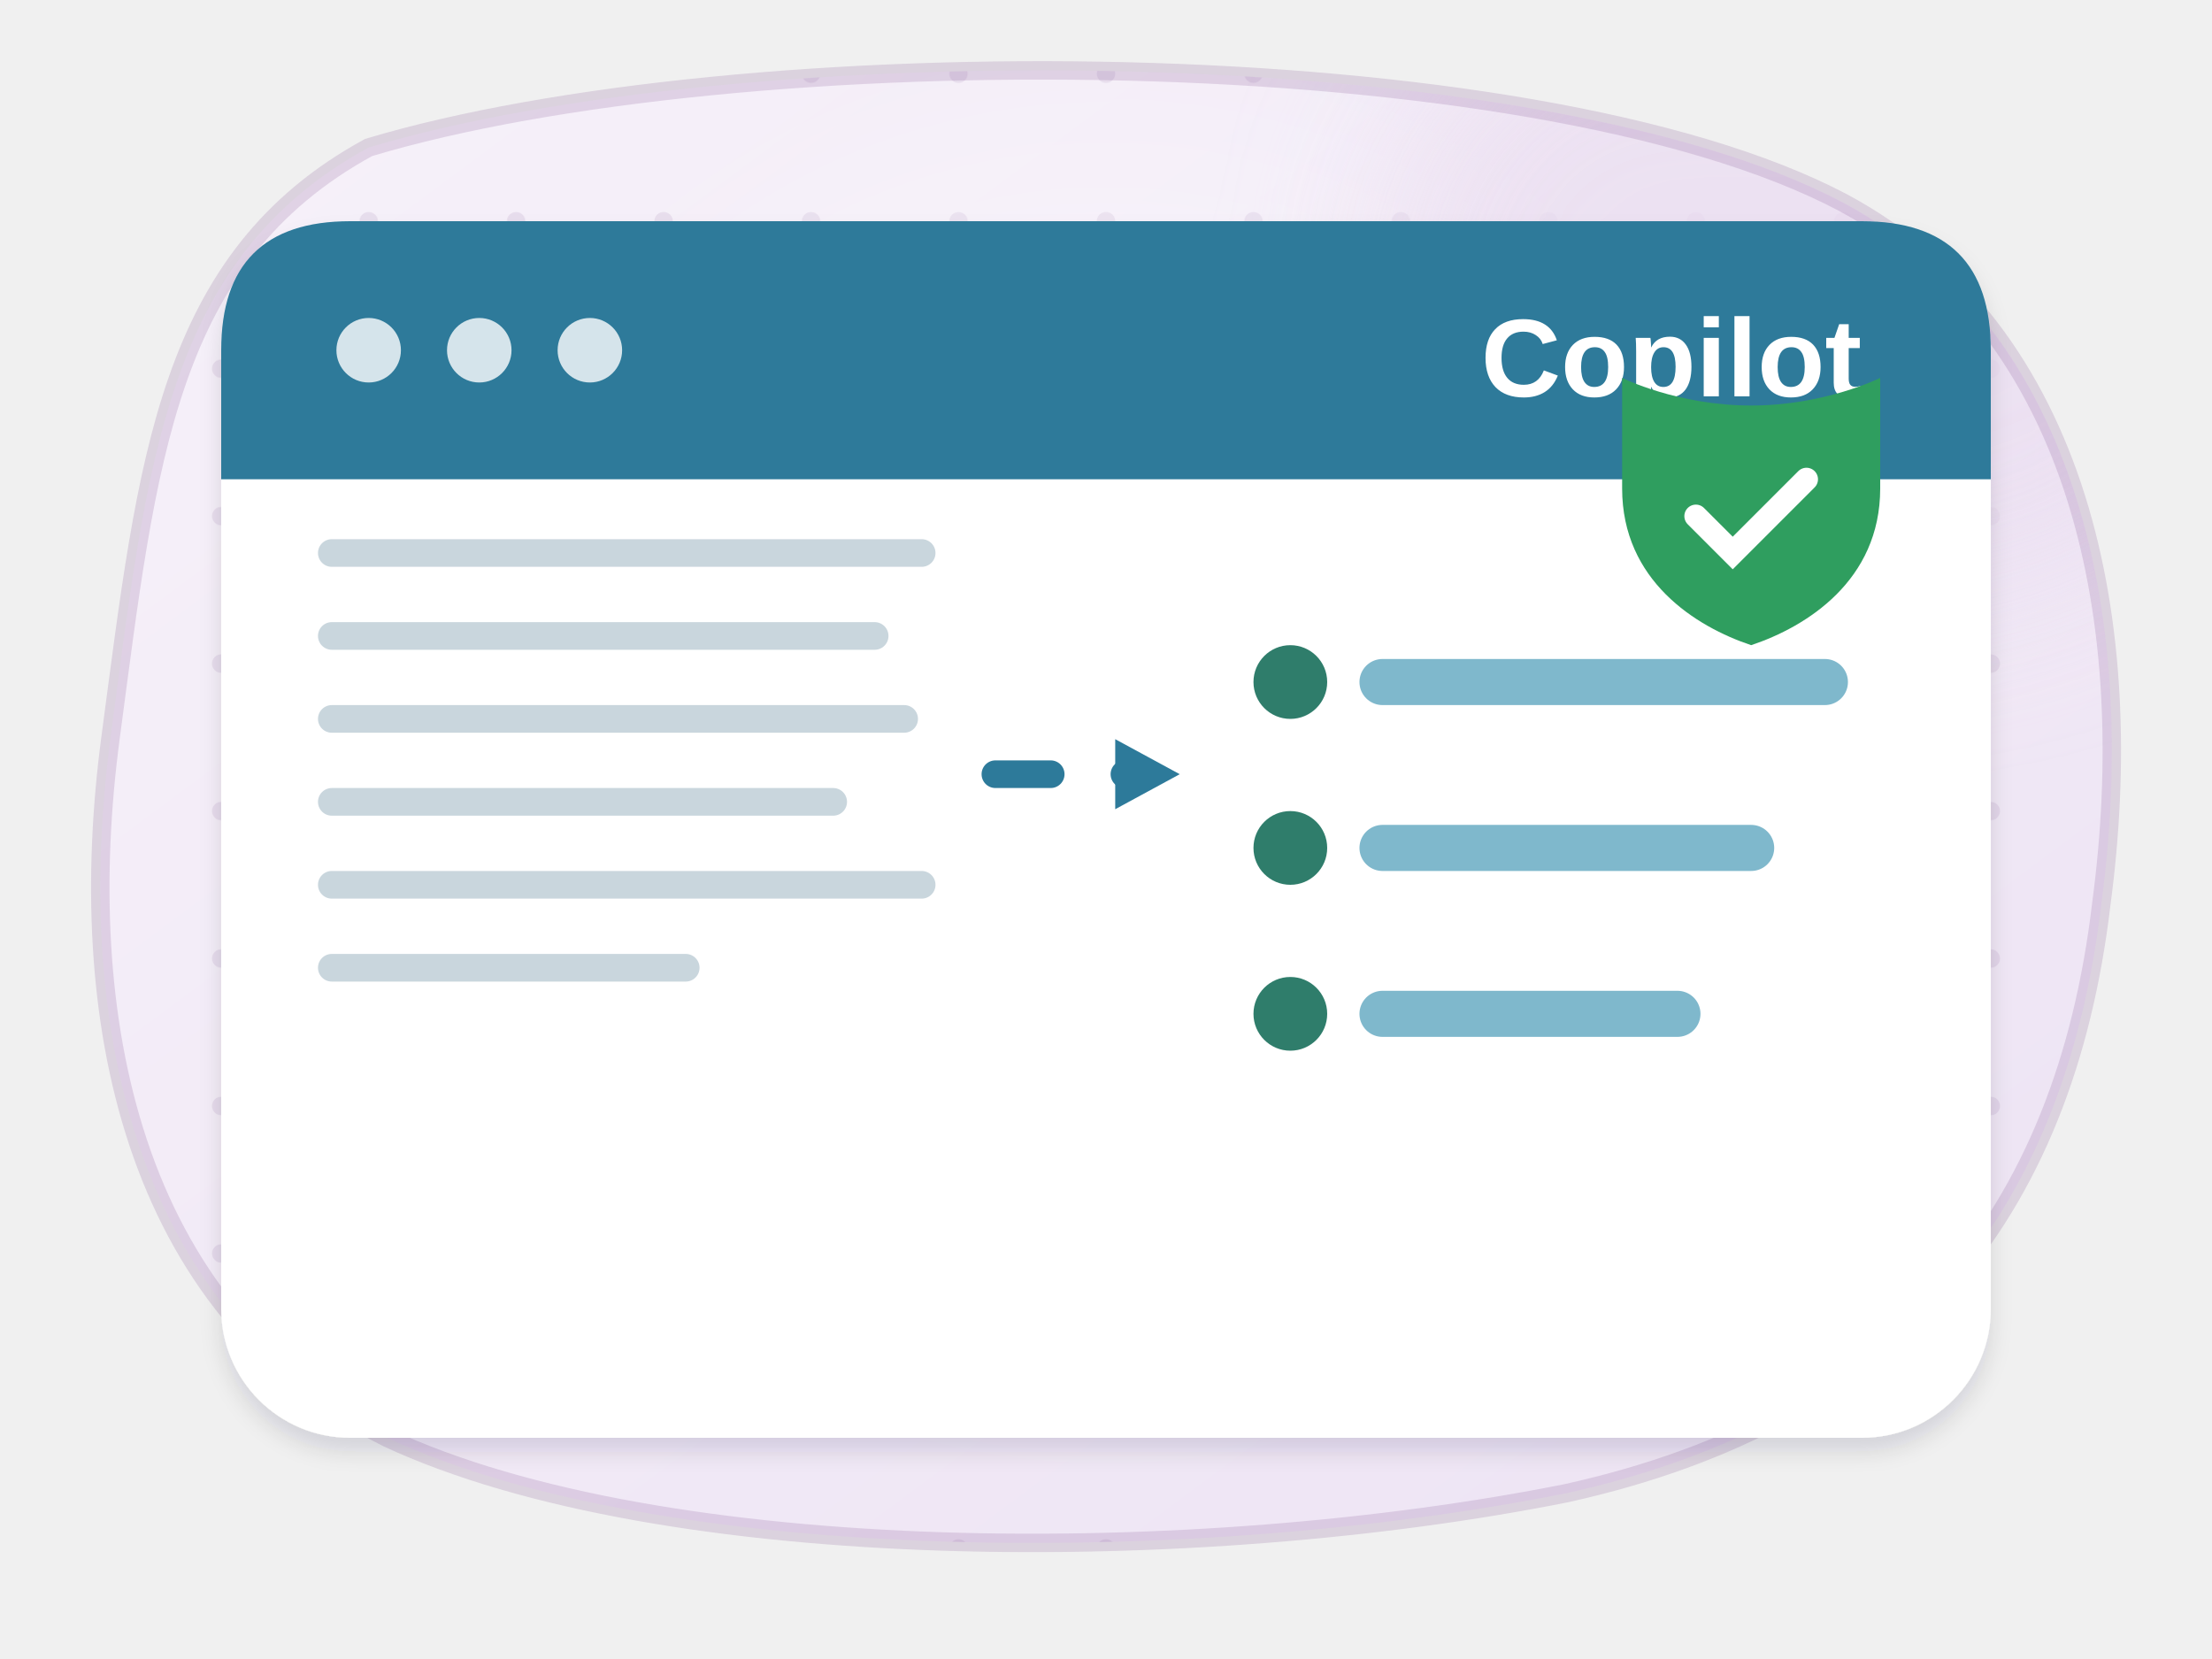
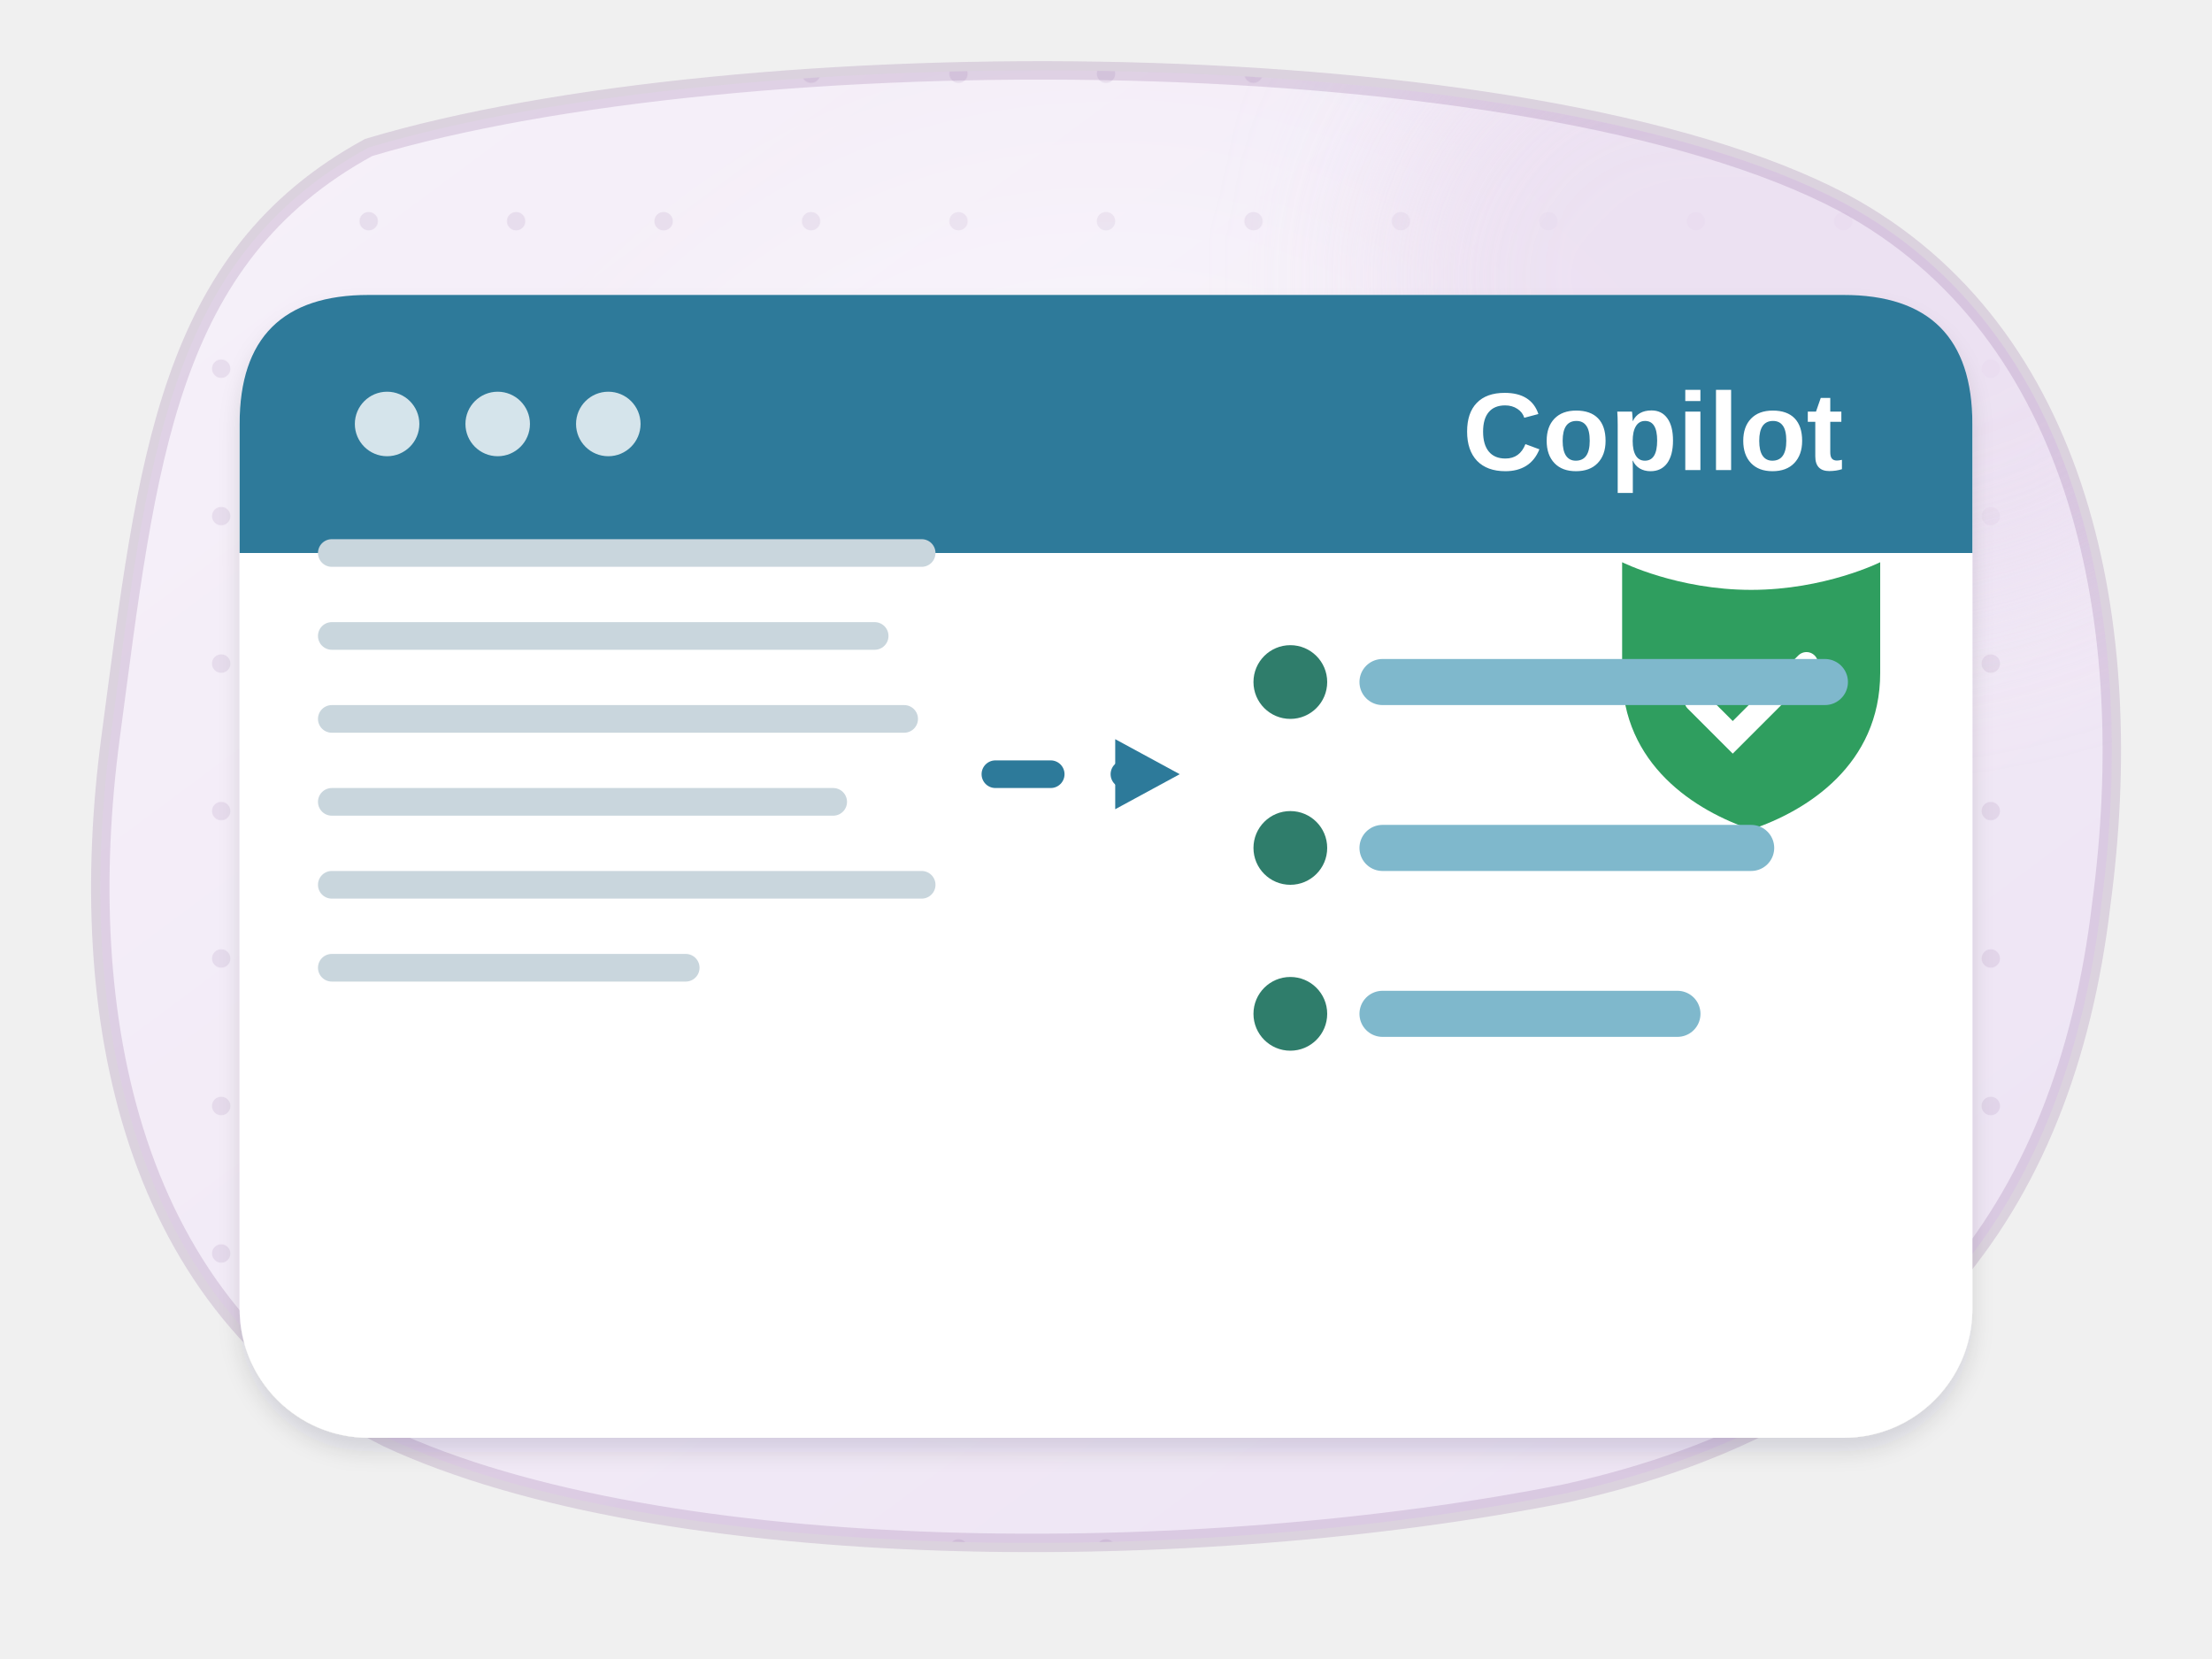
<svg xmlns="http://www.w3.org/2000/svg" viewBox="0 0 240 180" fill="none" role="img" aria-label="The Copilot window with a green shield badge for data protection; a long text becomes three easy bullet points">
  <style>
.w3d3h6-fl{animation:w3d3h6-fl 6s ease-in-out infinite}.w3d3h6-f2{animation:w3d3h6-fl 7s ease-in-out -2.5s infinite}.w3d3h6-f3{animation:w3d3h6-fl 5.5s ease-in-out -4s infinite}
.w3d3h6-tw{animation:w3d3h6-tw 3.2s ease-in-out infinite;transform-box:fill-box;transform-origin:center}.w3d3h6-t2{animation-delay:-1.1s}.w3d3h6-t3{animation-delay:-2.2s}
.w3d3h6-bl{animation:w3d3h6-bl 4.8s infinite;transform-box:fill-box;transform-origin:center}.w3d3h6-b2{animation-delay:-1.7s}.w3d3h6-b3{animation-delay:-3.1s}
.w3d3h6-pu{animation:w3d3h6-pu 3.2s ease-in-out infinite;transform-box:fill-box;transform-origin:center}.w3d3h6-p2{animation-delay:-1.6s}
.w3d3h6-dr{stroke-dasharray:6 8;animation:w3d3h6-dr 1.8s linear infinite}
.w3d3h6-sp{animation:w3d3h6-sp 24s linear infinite;transform-box:fill-box;transform-origin:center}
.w3d3h6-ca{animation:w3d3h6-ca 1.1s steps(1) infinite}
.w3d3h6-sw{animation:w3d3h6-sw 3.4s ease-in-out infinite;transform-box:fill-box;transform-origin:50% 100%}
.w3d3h6-wv{animation:w3d3h6-wv 2.6s ease-out infinite;transform-box:fill-box;transform-origin:left center;opacity:0}.w3d3h6-w2{animation-delay:.85s}.w3d3h6-w3{animation-delay:1.7s}
.w3d3h6-rv{animation:w3d3h6-rv 5s ease-in-out infinite}
.w3d3h6-gl{animation:w3d3h6-gl 5s ease-in-out infinite}
@keyframes w3d3h6-fl{0%,100%{transform:translateY(0)}50%{transform:translateY(-5px)}}
@keyframes w3d3h6-tw{0%,100%{opacity:.35;transform:scale(.65)}50%{opacity:1;transform:scale(1.05)}}
@keyframes w3d3h6-bl{0%,93%,100%{transform:scaleY(1)}96%{transform:scaleY(.1)}}
@keyframes w3d3h6-pu{0%,100%{transform:scale(1)}20%{transform:scale(1.08)}40%{transform:scale(1)}}
@keyframes w3d3h6-dr{to{stroke-dashoffset:-28}}
@keyframes w3d3h6-sp{to{transform:rotate(360deg)}}
@keyframes w3d3h6-ca{0%,100%{opacity:1}50%{opacity:0}}
@keyframes w3d3h6-sw{0%,100%{transform:rotate(-3deg)}50%{transform:rotate(3deg)}}
@keyframes w3d3h6-wv{0%{opacity:0;transform:translateX(-4px) scale(.7)}30%{opacity:.9}100%{opacity:0;transform:translateX(8px) scale(1.2)}}
@keyframes w3d3h6-rv{0%,15%{opacity:0;transform:translateY(6px)}30%,85%{opacity:1;transform:translateY(0)}100%{opacity:0}}
@keyframes w3d3h6-gl{0%,100%{opacity:.55}50%{opacity:1}}

@media (prefers-reduced-motion: reduce){*{animation:none!important}.w3d3h6-wv{opacity:.8}.w3d3h6-rv{opacity:1}}
</style>
  <defs>
    <linearGradient id="w3d3h6-bg" x1="0" y1="0" x2="1" y2="1">
      <stop offset="0" stop-color="#f7f2fa" />
      <stop offset="1" stop-color="#ece2f3" />
    </linearGradient>
    <pattern id="w3d3h6-dots" width="16" height="16" patternUnits="userSpaceOnUse">
      <circle cx="8" cy="8" r="1" fill="#7a4a8c" fill-opacity=".11" />
    </pattern>
    <radialGradient id="w3d3h6-glow" cx=".5" cy=".5" r=".5">
      <stop offset="0" stop-color="#fff" stop-opacity=".9" />
      <stop offset="1" stop-color="#fff" stop-opacity="0" />
    </radialGradient>
    <linearGradient id="w3d3h6-gls" x1="0" y1="0" x2="0" y2="1">
      <stop offset="0" stop-color="#fff" stop-opacity=".5" />
      <stop offset="1" stop-color="#fff" stop-opacity="0" />
    </linearGradient>
    <linearGradient id="w3d3h6-main" x1="0" y1="0" x2="0" y2="1">
      <stop offset="0" stop-color="#7a4a8c" />
      <stop offset="1" stop-color="#5c3569" />
    </linearGradient>
    <linearGradient id="w3d3h6-pap" x1="0" y1="0" x2="0" y2="1">
      <stop offset="0" stop-color="#ffffff" />
      <stop offset="1" stop-color="#f7f4ee" />
    </linearGradient>
    <linearGradient id="w3d3h6-scr" x1="0" y1="0" x2="1" y2="1">
      <stop offset="0" stop-color="#22384d" />
      <stop offset="1" stop-color="#14293a" />
    </linearGradient>
    <linearGradient id="w3d3h6-gold" x1="0" y1="0" x2="0" y2="1">
      <stop offset="0" stop-color="#ffd76a" />
      <stop offset="1" stop-color="#e0a526" />
    </linearGradient>
    <filter id="w3d3h6-sh" x="-25%" y="-25%" width="150%" height="165%">
      <feDropShadow dx="0" dy="8" stdDeviation="9" flood-color="#14293a" flood-opacity=".13" />
      <feDropShadow dx="0" dy="1.5" stdDeviation="1.2" flood-color="#14293a" flood-opacity=".12" />
    </filter>
    <filter id="w3d3h6-sm" x="-40%" y="-40%" width="180%" height="190%">
      <feDropShadow dx="0" dy="3" stdDeviation="3" flood-color="#14293a" flood-opacity=".17" />
    </filter>
    <filter id="w3d3h6-blur" x="-50%" y="-50%" width="200%" height="200%">
      <feGaussianBlur stdDeviation="8" />
    </filter>
    <clipPath id="w3d3h6-clip">
      <path d="M40 16C80 4 166 4 200 22c26 14 32 46 28 76-4 34-22 56-58 64-40 8-98 8-128-6C14 142 8 110 12 80 16 50 18 28 40 16z" />
    </clipPath>
  </defs>
  <g clip-path="url(#w3d3h6-clip)">
    <rect width="240" height="180" fill="url(#w3d3h6-bg)" />
    <rect width="240" height="180" fill="url(#w3d3h6-dots)" />
    <circle cx="120" cy="82" r="78" fill="url(#w3d3h6-glow)" />
    <ellipse cx="200" cy="30" rx="50" ry="36" fill="#ebdff1" opacity=".8" filter="url(#w3d3h6-blur)" />
  </g>
  <path d="M40 16C80 4 166 4 200 22c26 14 32 46 28 76-4 34-22 56-58 64-40 8-98 8-128-6C14 142 8 110 12 80 16 50 18 28 40 16z" stroke="#7a4a8c" stroke-opacity=".18" stroke-width="2" />
  <g filter="url(#w3d3h6-sh)">
-     <rect x="24" y="24" width="192" height="132" rx="14" fill="#fff" />
-     <path d="M24 38q0-14 14-14h164q14 0 14 14v14h-192z" fill="#2d7a9a" />
+     <rect x="26" y="32" width="188" height="124" rx="14" fill="#fff" />
+     <path d="M26 46q0-14 14-14h160q14 0 14 14v14h-188z" fill="#2d7a9a" />
  </g>
-   <circle cx="40" cy="38" r="3.5" fill="#fff" opacity=".8" />
-   <circle cx="52" cy="38" r="3.5" fill="#fff" opacity=".8" />
-   <circle cx="64" cy="38" r="3.5" fill="#fff" opacity=".8" />
-   <text x="202" y="43" font-family="Manrope, Arial, sans-serif" font-size="12" font-weight="800" fill="#fff" text-anchor="end">Copilot</text>
+   <circle cx="42" cy="46" r="3.5" fill="#fff" opacity=".8" />
+   <circle cx="54" cy="46" r="3.5" fill="#fff" opacity=".8" />
+   <circle cx="66" cy="46" r="3.5" fill="#fff" opacity=".8" />
+   <text x="200" y="51" font-family="Manrope, Arial, sans-serif" font-size="12" font-weight="800" fill="#fff" text-anchor="end">Copilot</text>
  <g class="w3d3h6-pu">
-     <path d="M190 44c8 0 14-3 14-3v12c0 10-8 15-14 17-6-2-14-7-14-17v-12s6 3 14 3z" fill="#2f9e5f" />
-     <path d="M184 56l4 4 8-8" stroke="#fff" stroke-width="2.5" fill="none" stroke-linecap="round" />
+     <path d="M190 64c8 0 14-3 14-3v12c0 10-8 15-14 17-6-2-14-7-14-17v-12s6 3 14 3z" fill="#2f9e5f" />
+     <path d="M184 76l4 4 8-8" stroke="#fff" stroke-width="2.5" fill="none" stroke-linecap="round" />
  </g>
  <path d="M36 60h64" stroke="#c9d6dd" stroke-width="3" stroke-linecap="round" />
  <path d="M36 69h58.9" stroke="#c9d6dd" stroke-width="3" stroke-linecap="round" />
  <path d="M36 78h62.1" stroke="#c9d6dd" stroke-width="3" stroke-linecap="round" />
  <path d="M36 87h54.4" stroke="#c9d6dd" stroke-width="3" stroke-linecap="round" />
  <path d="M36 96h64" stroke="#c9d6dd" stroke-width="3" stroke-linecap="round" />
  <path d="M36 105h38.4" stroke="#c9d6dd" stroke-width="3" stroke-linecap="round" />
  <path d="M108 84L123 84" stroke="#2d7a9a" stroke-width="3" stroke-linecap="round" fill="none" class="w3d3h6-dr" />
  <path d="M128 84L121 87.8L121 80.2Z" fill="#2d7a9a" />
  <g class="w3d3h6-rv" style="animation-delay:0s">
    <circle cx="140" cy="74" r="4" fill="#2f7d6b" />
    <path d="M150 74h48" stroke="#7fb8cc" stroke-width="5" stroke-linecap="round" />
  </g>
  <g class="w3d3h6-rv" style="animation-delay:0.5s">
    <circle cx="140" cy="92" r="4" fill="#2f7d6b" />
    <path d="M150 92h40" stroke="#7fb8cc" stroke-width="5" stroke-linecap="round" />
  </g>
  <g class="w3d3h6-rv" style="animation-delay:1s">
    <circle cx="140" cy="110" r="4" fill="#2f7d6b" />
    <path d="M150 110h32" stroke="#7fb8cc" stroke-width="5" stroke-linecap="round" />
  </g>
</svg>
